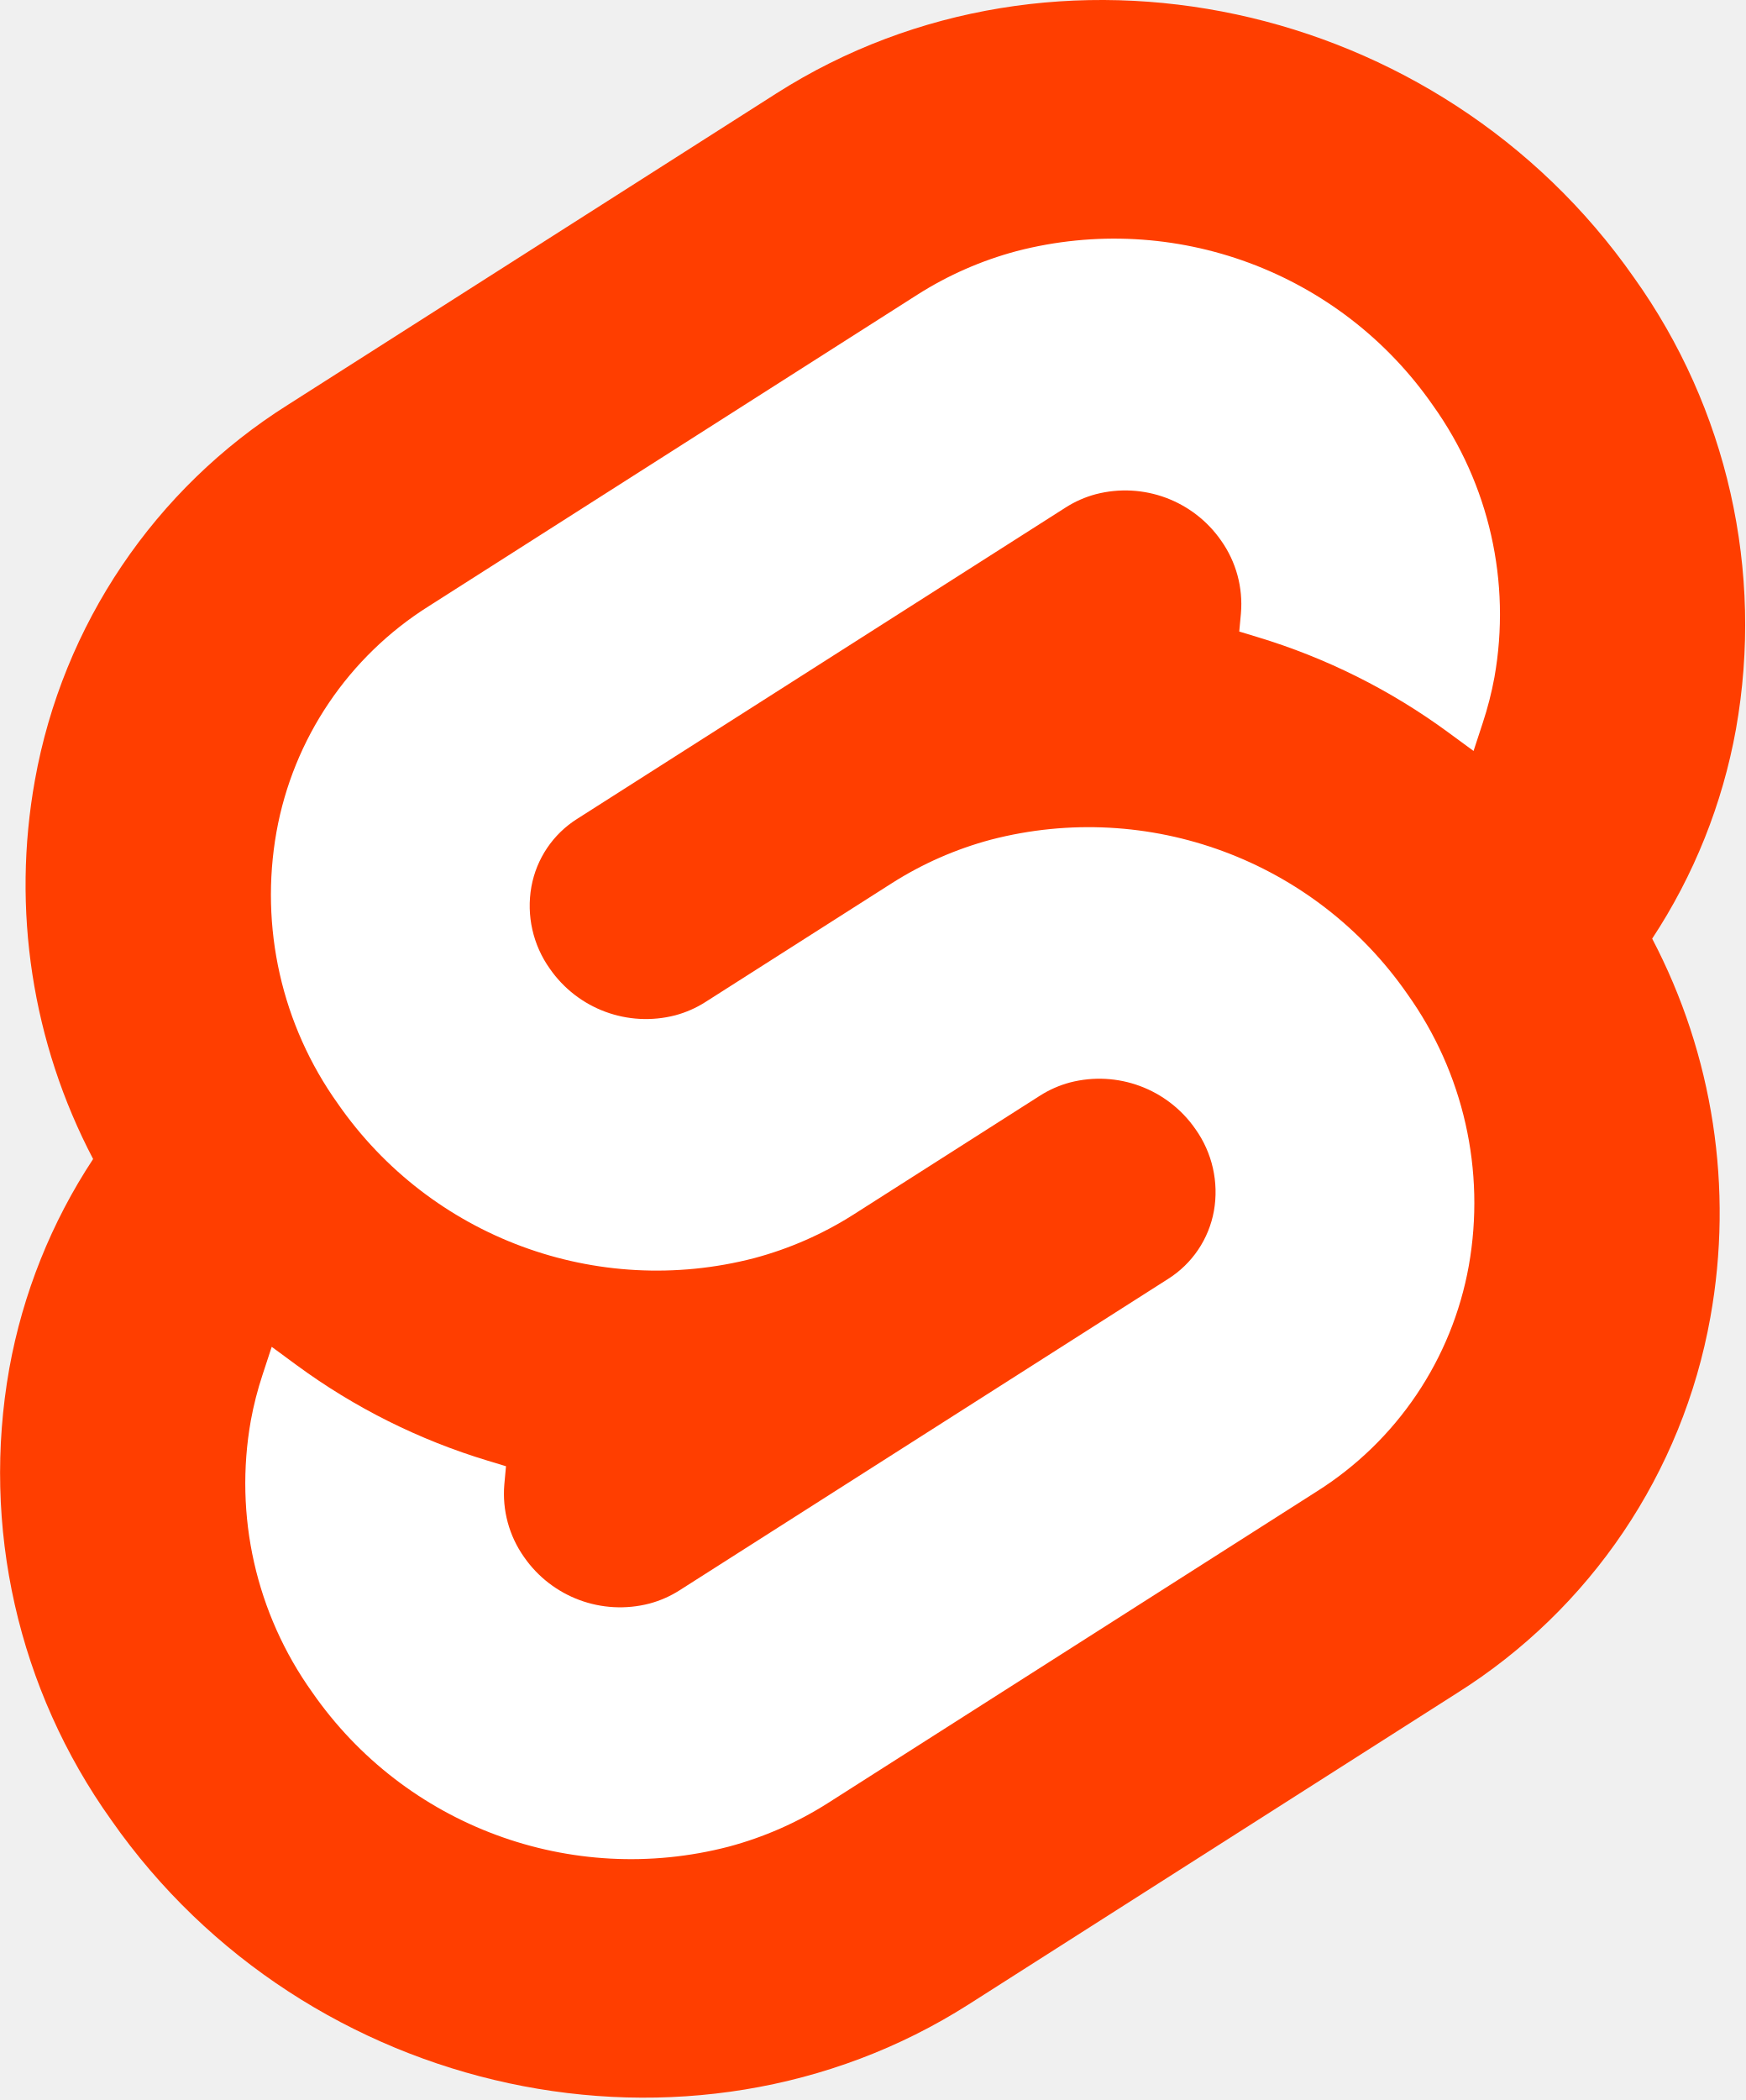
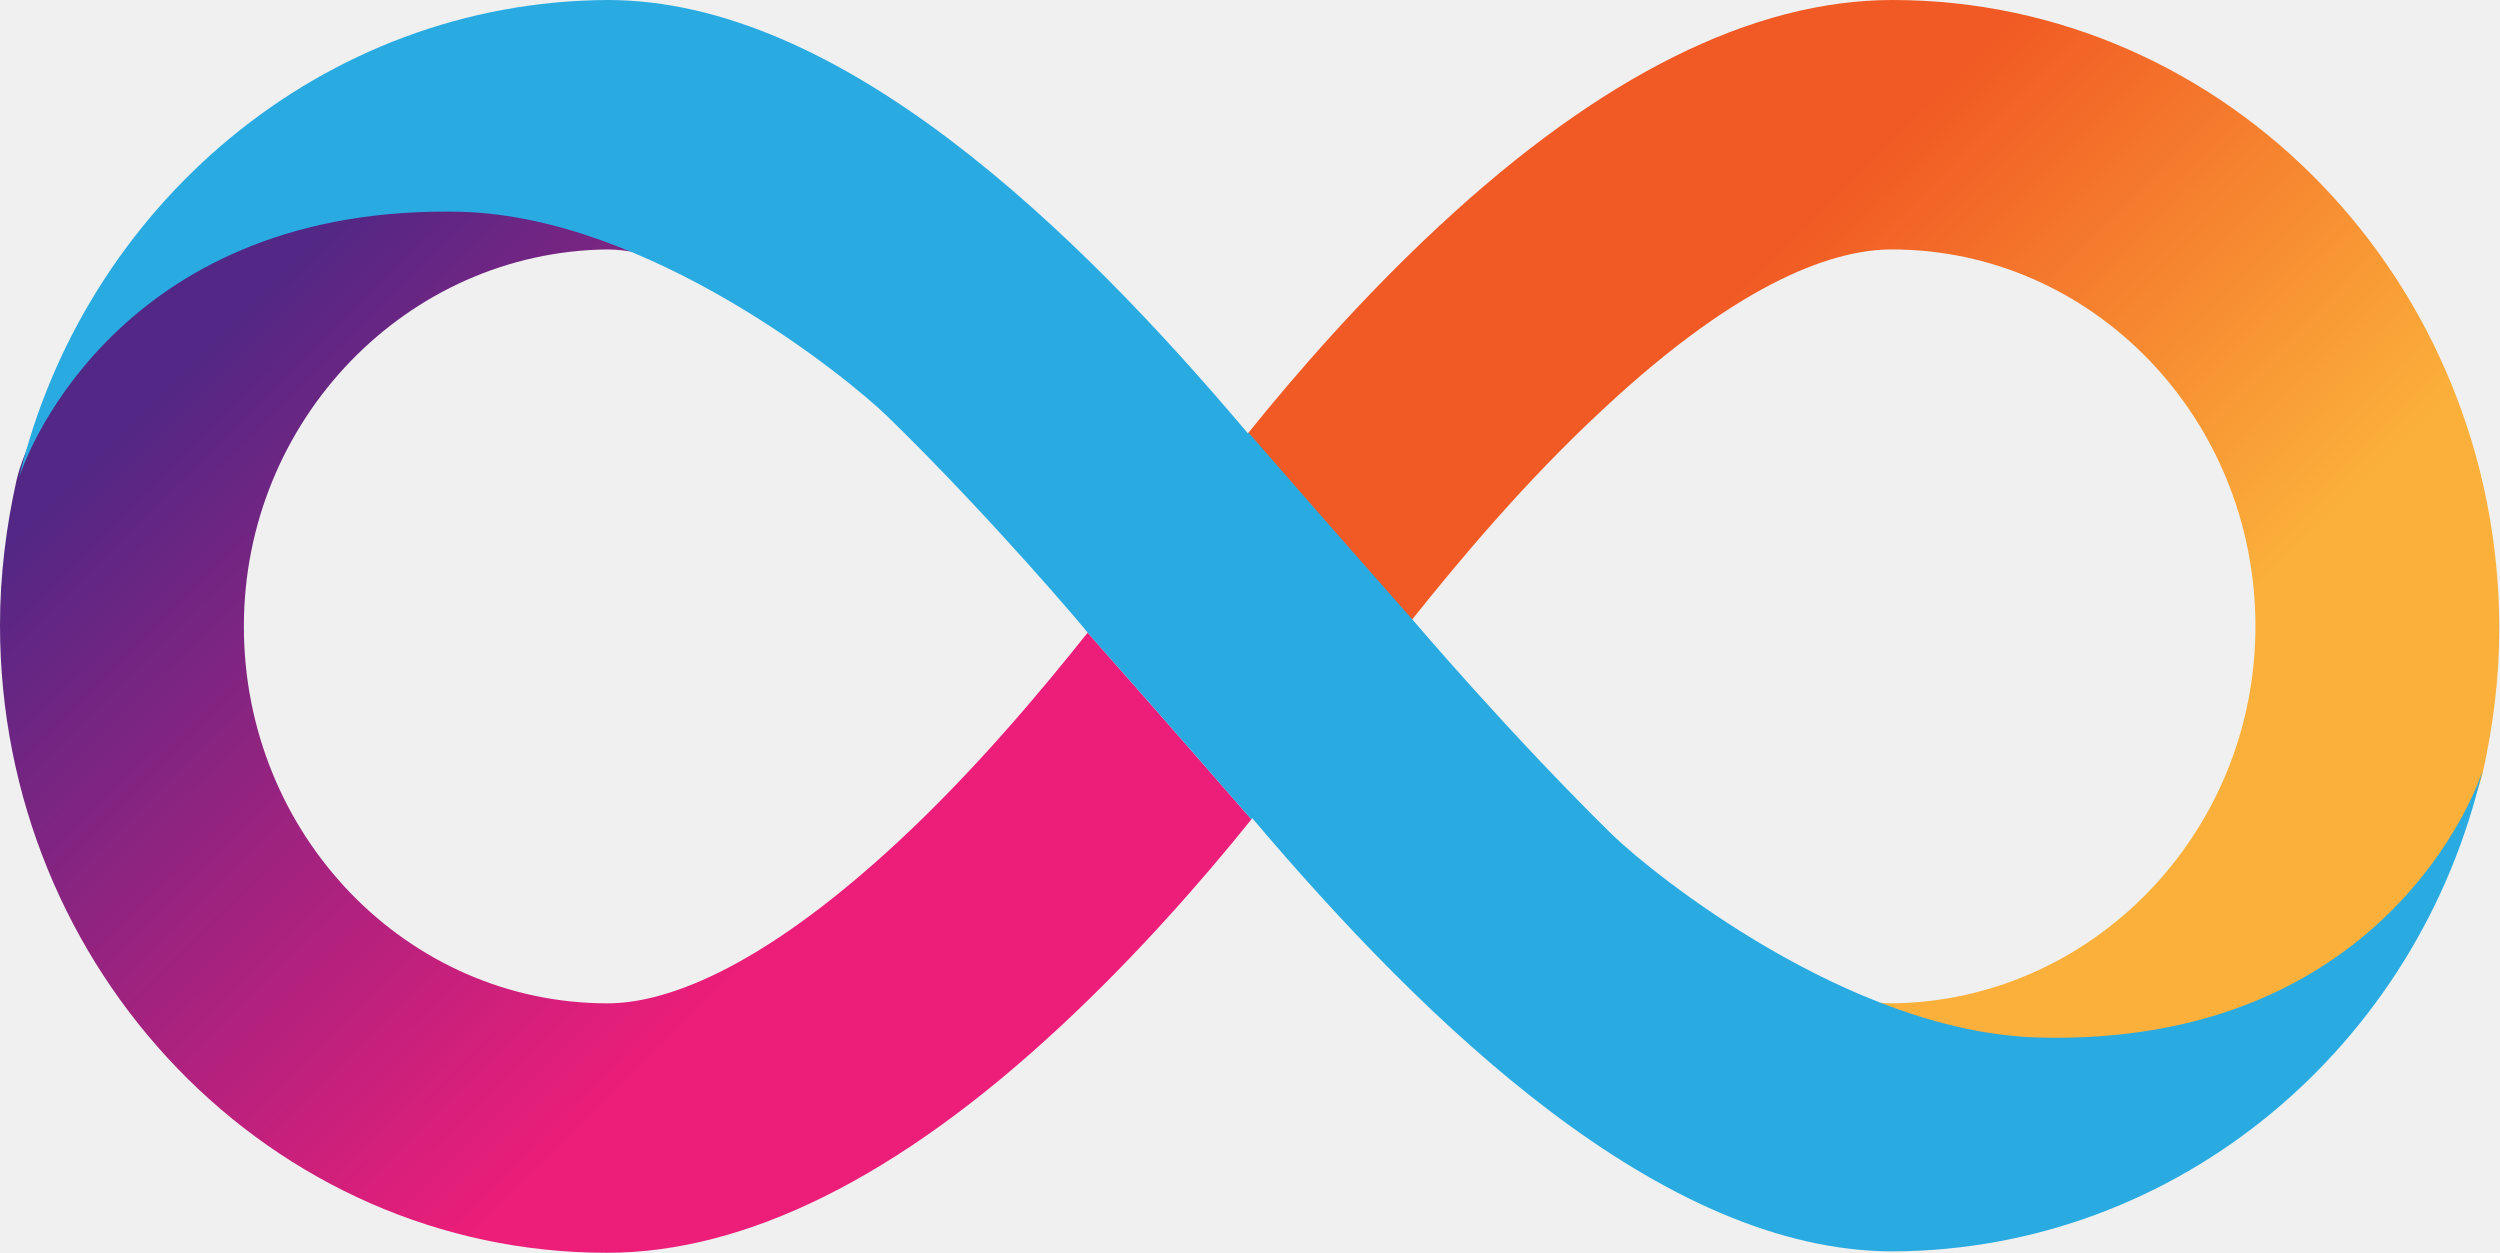
- <svg xmlns="http://www.w3.org/2000/svg" aria-hidden="true" role="img" class="iconify iconify--logos" width="26.6" height="32" preserveAspectRatio="xMidYMid meet" viewBox="0 0 256 308">
-   <path fill="#FF3E00" d="M239.682 40.707C211.113-.182 154.69-12.301 113.895 13.69L42.247 59.356a82.198 82.198 0 0 0-37.135 55.056a86.566 86.566 0 0 0 8.536 55.576a82.425 82.425 0 0 0-12.296 30.719a87.596 87.596 0 0 0 14.964 66.244c28.574 40.893 84.997 53.007 125.787 27.016l71.648-45.664a82.182 82.182 0 0 0 37.135-55.057a86.601 86.601 0 0 0-8.53-55.577a82.409 82.409 0 0 0 12.29-30.718a87.573 87.573 0 0 0-14.963-66.244" />
-   <path fill="#FFF" d="M106.889 270.841c-23.102 6.007-47.497-3.036-61.103-22.648a52.685 52.685 0 0 1-9.003-39.85a49.978 49.978 0 0 1 1.713-6.693l1.35-4.115l3.671 2.697a92.447 92.447 0 0 0 28.036 14.007l2.663.808l-.245 2.659a16.067 16.067 0 0 0 2.89 10.656a17.143 17.143 0 0 0 18.397 6.828a15.786 15.786 0 0 0 4.403-1.935l71.67-45.672a14.922 14.922 0 0 0 6.734-9.977a15.923 15.923 0 0 0-2.713-12.011a17.156 17.156 0 0 0-18.404-6.832a15.78 15.78 0 0 0-4.396 1.933l-27.35 17.434a52.298 52.298 0 0 1-14.553 6.391c-23.101 6.007-47.497-3.036-61.101-22.649a52.681 52.681 0 0 1-9.004-39.849a49.428 49.428 0 0 1 22.34-33.114l71.664-45.677a52.218 52.218 0 0 1 14.563-6.398c23.101-6.007 47.497 3.036 61.101 22.648a52.685 52.685 0 0 1 9.004 39.85a50.559 50.559 0 0 1-1.713 6.692l-1.35 4.116l-3.67-2.693a92.373 92.373 0 0 0-28.037-14.013l-2.664-.809l.246-2.658a16.099 16.099 0 0 0-2.89-10.656a17.143 17.143 0 0 0-18.398-6.828a15.786 15.786 0 0 0-4.402 1.935l-71.67 45.674a14.898 14.898 0 0 0-6.73 9.975a15.9 15.9 0 0 0 2.709 12.012a17.156 17.156 0 0 0 18.404 6.832a15.841 15.841 0 0 0 4.402-1.935l27.345-17.427a52.147 52.147 0 0 1 14.552-6.397c23.101-6.006 47.497 3.037 61.102 22.65a52.681 52.681 0 0 1 9.003 39.848a49.453 49.453 0 0 1-22.34 33.12l-71.664 45.673a52.218 52.218 0 0 1-14.563 6.398" />
+ <svg xmlns="http://www.w3.org/2000/svg" version="1.1" id="Layer_1" x="0px" y="0px" viewBox="0 0 358.8 179.8" style="enable-background:new 0 0 358.8 179.8;" xml:space="preserve">
+   <style type="text/css">
+ 	.st0{fill:url(#SVGID_1_);}
+ 	.st1{fill:url(#SVGID_2_);}
+ 	.st2{fill-rule:evenodd;clip-rule:evenodd;fill:#29ABE2;}
+ </style>
+   <linearGradient id="SVGID_1_" gradientUnits="userSpaceOnUse" x1="224.785" y1="257.754" x2="348.066" y2="133.458" gradientTransform="matrix(1 0 0 -1 0 272)">
+     <stop offset="0.21" style="stop-color:#F15A24" />
+     <stop offset="0.684" style="stop-color:#FBB03B" />
+   </linearGradient>
+   <path class="st0" d="M271.6,0c-20,0-41.9,10.9-65,32.4c-10.9,10.1-20.5,21.1-27.5,29.8c0,0,11.2,12.9,23.5,26.8  c6.7-8.4,16.2-19.8,27.3-30.1c20.5-19.2,33.9-23.1,41.6-23.1c28.8,0,52.2,24.2,52.2,54.1c0,29.6-23.4,53.8-52.2,54.1  c-1.4,0-3-0.2-5-0.6c8.4,3.9,17.5,6.7,26,6.7c52.8,0,63.2-36.5,63.8-39.1c1.5-6.7,2.4-13.7,2.4-20.9C358.6,40.4,319.6,0,271.6,0z" />
+   <linearGradient id="SVGID_2_" gradientUnits="userSpaceOnUse" x1="133.946" y1="106.426" x2="10.665" y2="230.721" gradientTransform="matrix(1 0 0 -1 0 272)">
+     <stop offset="0.21" style="stop-color:#ED1E79" />
+     <stop offset="0.893" style="stop-color:#522785" />
+   </linearGradient>
+   <path class="st1" d="M87.1,179.8c20,0,41.9-10.9,65-32.4c10.9-10.1,20.5-21.1,27.5-29.8c0,0-11.2-12.9-23.5-26.8  c-6.7,8.4-16.2,19.8-27.3,30.1c-20.5,19-34,23.1-41.6,23.1c-28.8,0-52.2-24.2-52.2-54.1c0-29.6,23.4-53.8,52.2-54.1  c1.4,0,3,0.2,5,0.6c-8.4-3.9-17.5-6.7-26-6.7C13.4,29.6,3,66.1,2.4,68.8C0.9,75.5,0,82.5,0,89.7C0,139.4,39,179.8,87.1,179.8z" />
+   <path class="st2" d="M127.3,59.7c-5.8-5.6-34-28.5-61-29.3C18.1,29.2,4,64.2,2.7,68.7C12,29.5,46.4,0.2,87.2,0  c33.3,0,67,32.7,91.9,62.2c0,0,0.1-0.1,0.1-0.1c0,0,11.2,12.9,23.5,26.8c0,0,14,16.5,28.8,31c5.8,5.6,33.9,28.2,60.9,29  c49.5,1.4,63.2-35.6,63.9-38.4c-9.1,39.5-43.6,68.9-84.6,69.1c-33.3,0-67-32.7-92-62.2c0,0.1-0.1,0.1-0.1,0.2  c0,0-11.2-12.9-23.5-26.8C156.2,90.8,142.2,74.2,127.3,59.7z M2.7,69.1c0-0.1,0-0.2,0.1-0.3C2.7,68.9,2.7,69,2.7,69.1z" />
</svg>
